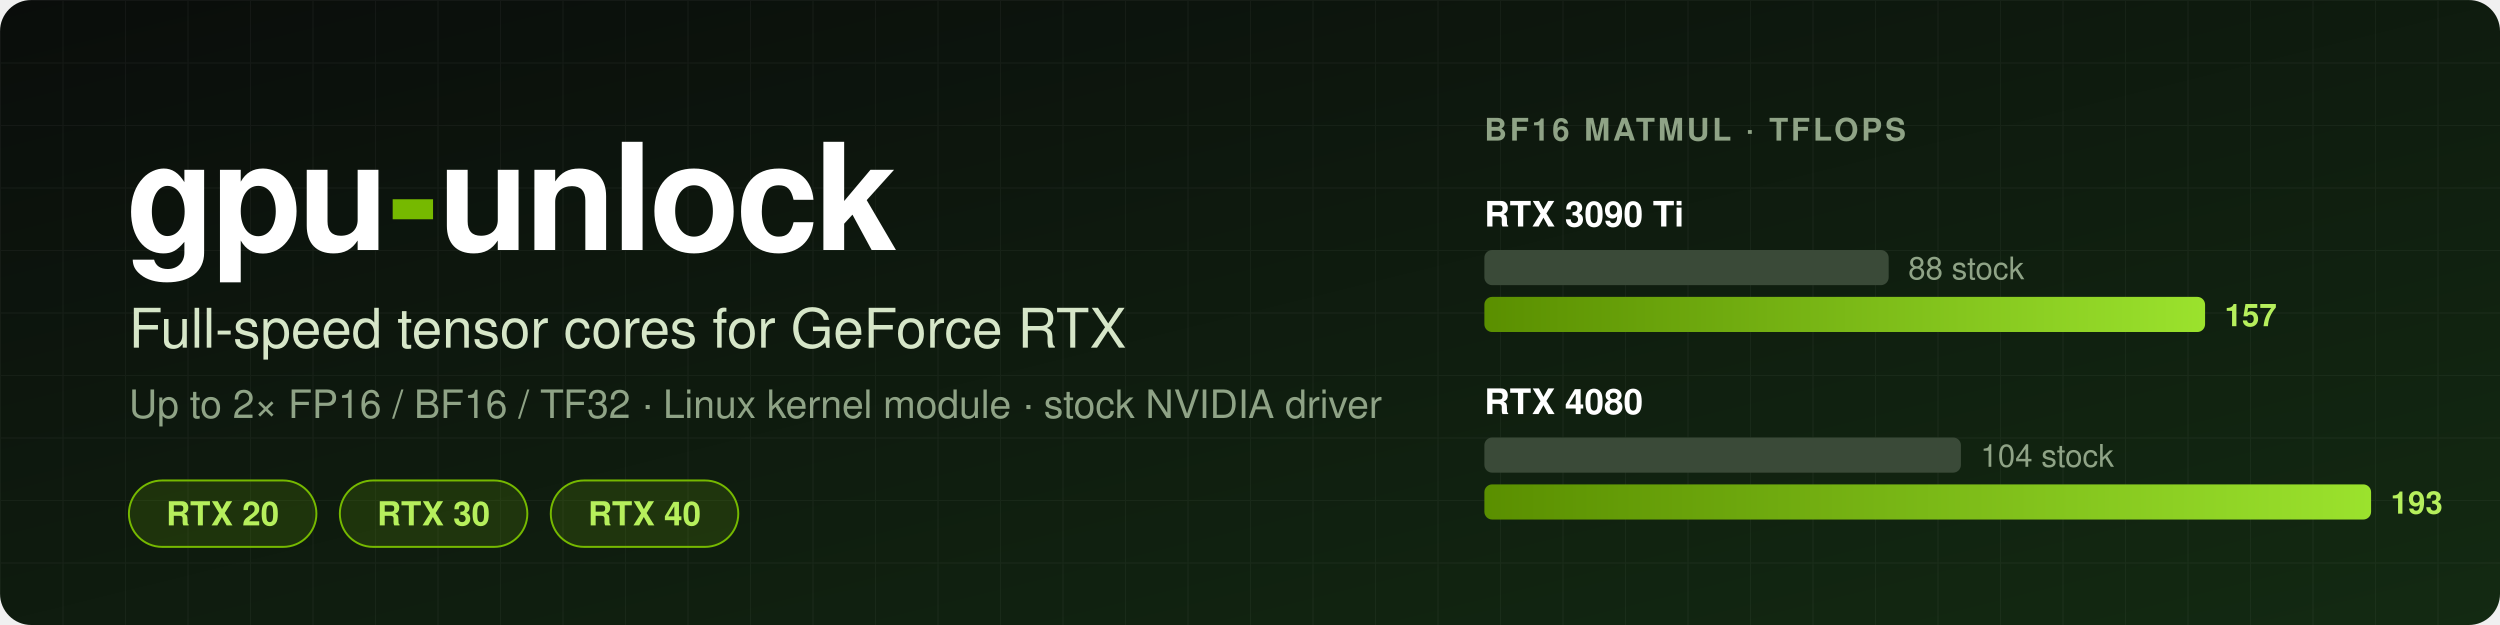
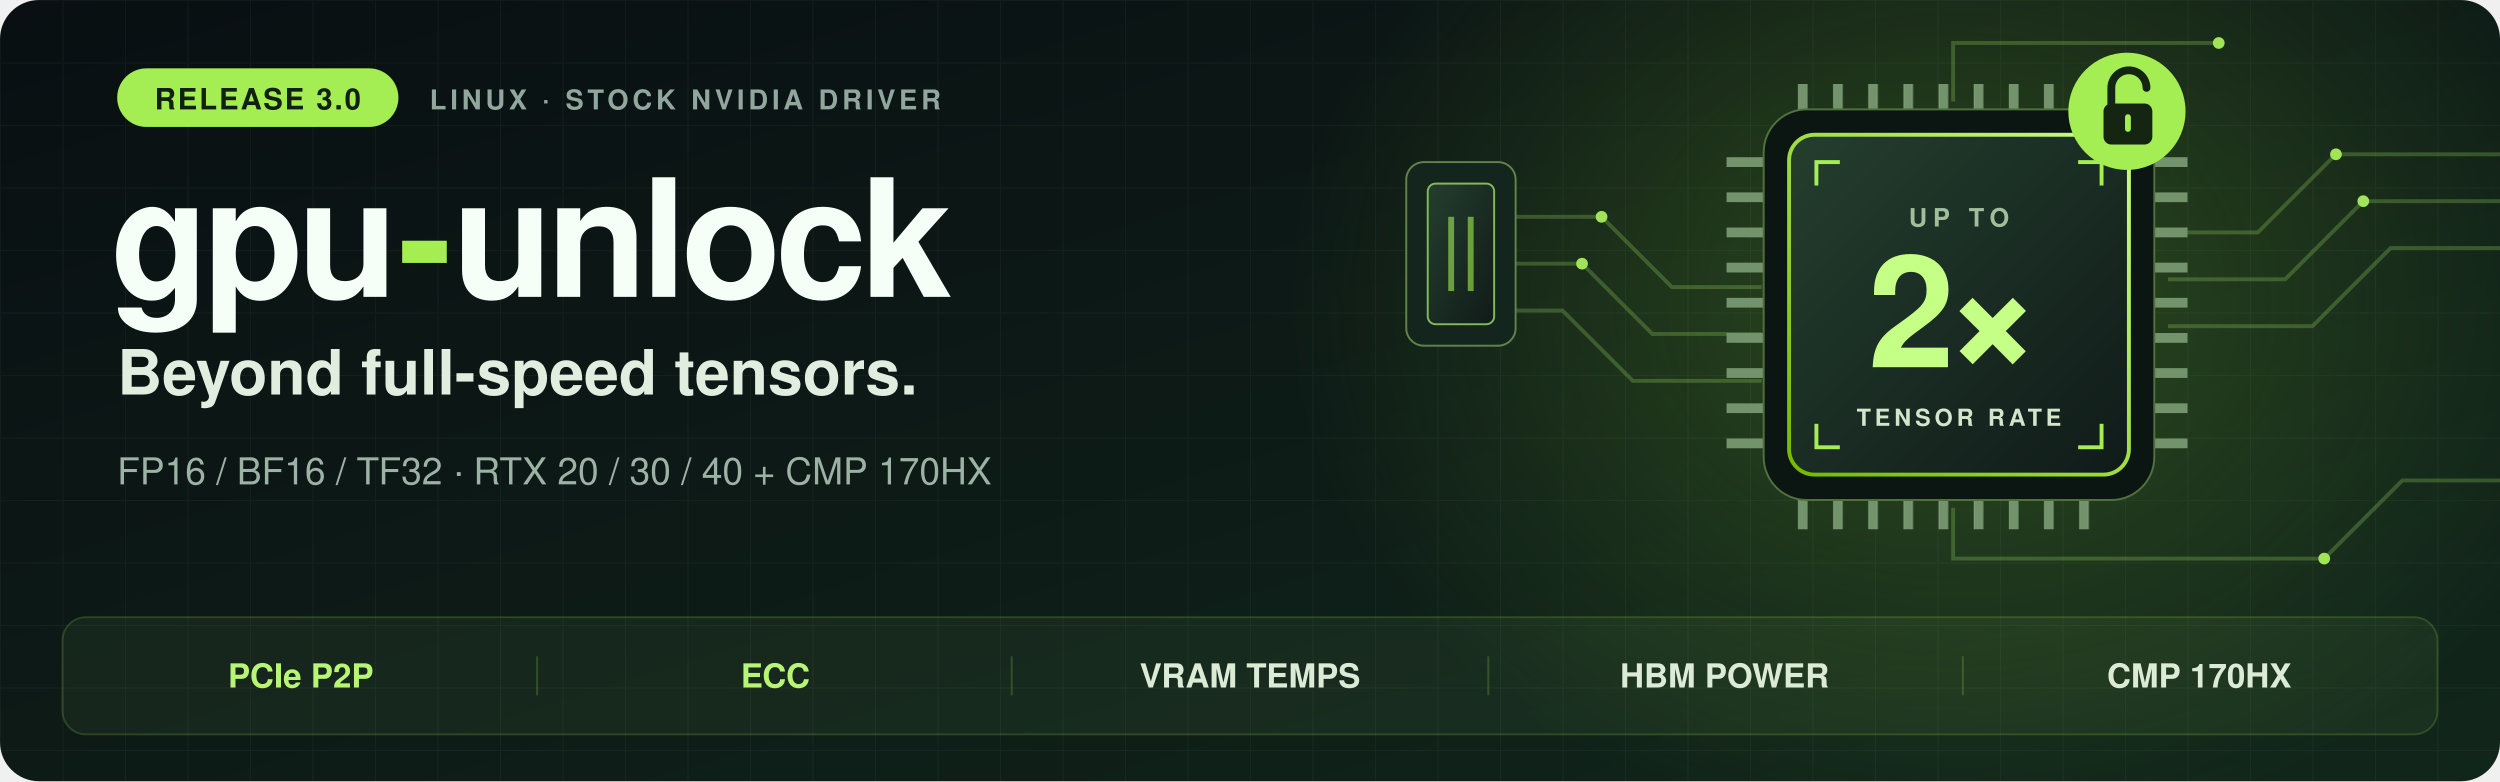
- <svg xmlns="http://www.w3.org/2000/svg" width="1280" height="320" viewBox="0 0 1280 320" font-family="-apple-system, BlinkMacSystemFont, 'Segoe UI', Helvetica, Arial, sans-serif">
+ <svg xmlns="http://www.w3.org/2000/svg" width="1280" height="400" viewBox="0 0 1280 400" role="img" aria-labelledby="title desc" font-family="-apple-system, BlinkMacSystemFont, 'Segoe UI', Helvetica, Arial, sans-serif">
  <defs>
    <linearGradient id="bg" x1="0" y1="0" x2="1" y2="1">
-       <stop offset="0" stop-color="#0a0d0b" />
-       <stop offset="1" stop-color="#132a12" />
+       <stop stop-color="#090f12" />
+       <stop offset="1" stop-color="#11261b" />
    </linearGradient>
-     <linearGradient id="hot" x1="0" y1="0" x2="1" y2="0">
-       <stop offset="0" stop-color="#5a8f00" />
-       <stop offset="1" stop-color="#9be22d" />
+     <radialGradient id="halo">
+       <stop stop-color="#9bea38" stop-opacity="0.22" />
+       <stop offset="1" stop-color="#9bea38" stop-opacity="0" />
+     </radialGradient>
+     <linearGradient id="green" x1="0" y1="1" x2="1" y2="0">
+       <stop stop-color="#76b900" />
+       <stop offset="1" stop-color="#cbff84" />
+     </linearGradient>
+     <linearGradient id="die" x1="0" y1="0" x2="1" y2="1">
+       <stop stop-color="#243e2d" />
+       <stop offset="1" stop-color="#101b19" />
    </linearGradient>
    <pattern id="grid" width="32" height="32" patternUnits="userSpaceOnUse">
-       <path d="M32 0H0V32" fill="none" stroke="#ffffff" stroke-opacity="0.04" />
+       <path d="M32 0H0V32" fill="none" stroke="#b6e8d0" stroke-opacity="0.045" />
    </pattern>
+     <pattern id="pins" width="18" height="18" patternUnits="userSpaceOnUse">
+       <path d="M5 0V18" stroke="#73936c" stroke-width="5" />
+     </pattern>
+     <clipPath id="frame">
+       <rect width="1280" height="400" rx="20" />
+     </clipPath>
  </defs>
-   <rect width="1280" height="320" rx="16" fill="url(#bg)" />
-   <rect width="1280" height="320" rx="16" fill="url(#grid)" />
-   <text x="64" y="128" font-size="76" font-weight="800" fill="#ffffff" letter-spacing="-2">gpu<tspan fill="#76b900">-</tspan>unlock</text>
-   <text x="66" y="178" font-size="28" fill="#d6e6c8">Full-speed tensor cores for GeForce RTX</text>
-   <text x="66" y="214" font-size="20" fill="#8fa386">Up to 2× FP16 / BF16 / TF32 · Linux kernel module · stock NVIDIA driver</text>
-   <g font-size="17" font-weight="600">
-     <rect x="66" y="246" width="96" height="34" rx="17" fill="#76b900" fill-opacity="0.16" stroke="#76b900" />
-     <text x="114" y="269" text-anchor="middle" fill="#b6ef5c">RTX 20</text>
-     <rect x="174" y="246" width="96" height="34" rx="17" fill="#76b900" fill-opacity="0.16" stroke="#76b900" />
-     <text x="222" y="269" text-anchor="middle" fill="#b6ef5c">RTX 30</text>
-     <rect x="282" y="246" width="96" height="34" rx="17" fill="#76b900" fill-opacity="0.16" stroke="#76b900" />
-     <text x="330" y="269" text-anchor="middle" fill="#b6ef5c">RTX 40</text>
-   </g>
-   <g transform="translate(760 72)">
-     <text x="0" y="0" font-size="16" font-weight="600" fill="#8fa386" letter-spacing="1.5">BF16 MATMUL · TFLOPS</text>
-     <text x="0" y="44" font-size="18" font-weight="700" fill="#ffffff">RTX 3090 Ti</text>
-     <rect x="0" y="56" width="207" height="18" rx="4" fill="#3a4a38" />
-     <text x="217" y="71" font-size="16" fill="#8fa386">88 stock</text>
-     <rect x="0" y="80" width="369" height="18" rx="4" fill="url(#hot)" />
-     <text x="379" y="95" font-size="16" font-weight="700" fill="#b6ef5c">157</text>
-     <text x="0" y="140" font-size="18" font-weight="700" fill="#ffffff">RTX 4080</text>
-     <rect x="0" y="152" width="244" height="18" rx="4" fill="#3a4a38" />
-     <text x="254" y="167" font-size="16" fill="#8fa386">104 stock</text>
-     <rect x="0" y="176" width="454" height="18" rx="4" fill="url(#hot)" />
-     <text x="464" y="191" font-size="16" font-weight="700" fill="#b6ef5c">193</text>
+   <g clip-path="url(#frame)">
+     <rect width="1280" height="400" fill="url(#bg)" />
+     <rect width="1280" height="400" fill="url(#grid)" />
+     <ellipse cx="1000" cy="154" rx="340" ry="280" fill="url(#halo)" />
+     <path d="M0 0H1280" stroke="url(#green)" stroke-width="6" />
+     <g fill="none" stroke="#8dc85b" stroke-opacity="0.3" stroke-width="2">
+       <path d="M766 111H820L856 147H902M766 135H810L846 171H902M766 159H800L836 195H902" />
+       <path d="M1110 119H1156L1196 79H1280M1110 143H1170L1210 103H1280M1110 167H1184L1224 127H1280" />
+       <path d="M1000 52V22H1136M1000 260V286H1190L1230 246H1280" />
+     </g>
+     <g fill="#a1e457">
+       <circle cx="820" cy="111" r="3" />
+       <circle cx="810" cy="135" r="3" />
+       <circle cx="1196" cy="79" r="3" />
+       <circle cx="1210" cy="103" r="3" />
+       <circle cx="1136" cy="22" r="3" />
+       <circle cx="1190" cy="286" r="3" />
+     </g>
+     <rect x="60" y="35" width="144" height="30" rx="15" fill="#a4ed52" />
+     <text x="132" y="56" text-anchor="middle" font-size="15" font-weight="800" letter-spacing="1" fill="#12200f">RELEASE 3.0</text>
+     <text x="220" y="56" font-size="14" font-weight="600" letter-spacing="2" fill="#91a79d">LINUX · STOCK NVIDIA DRIVER</text>
+     <text x="56" y="152" font-size="84" font-weight="800" fill="#f6fff7" letter-spacing="-3">gpu<tspan fill="#a4ed52">-</tspan>unlock</text>
+     <text x="60" y="202" font-size="32" font-weight="600" fill="#e0eddf">Beyond full-speed tensors.</text>
+     <text x="60" y="248" font-size="19" fill="#9cb2a4">FP16 / BF16 / TF32 · RTX 20 / 30 / 40 + CMP 170HX</text>
+     <rect x="720" y="83" width="56" height="94" rx="9" fill="#14251e" stroke="#618349" />
+     <rect x="731" y="94" width="34" height="72" rx="4" fill="url(#die)" stroke="#83b85a" />
+     <path d="M743 111V149M753 111V149" stroke="#a4ed52" stroke-width="3" opacity="0.6" />
+     <rect x="920" y="43" width="162" height="18" fill="url(#pins)" />
+     <rect x="920" y="253" width="162" height="18" fill="url(#pins)" />
+     <path d="M884 83H912M884 101H912M884 119H912M884 137H912M884 155H912M884 173H912M884 191H912M884 209H912M884 227H912M1092 83H1120M1092 101H1120M1092 119H1120M1092 137H1120M1092 155H1120M1092 173H1120M1092 191H1120M1092 209H1120M1092 227H1120" stroke="#73936c" stroke-width="5" />
+     <rect x="903" y="56" width="200" height="200" rx="22" fill="#0b1612" stroke="#50713e" />
+     <rect x="916" y="69" width="174" height="174" rx="13" fill="url(#die)" stroke="url(#green)" stroke-width="2" />
+     <path d="M930 95V83H942M1064 83H1076V95M930 217V229H942M1064 229H1076V217" fill="none" stroke="#a4ed52" stroke-width="2" />
+     <text x="1003" y="116" text-anchor="middle" font-size="13" font-weight="700" letter-spacing="3" fill="#a2bd9b">UP TO</text>
+     <text x="1000" y="188" text-anchor="middle" font-size="80" font-weight="800" letter-spacing="-4" fill="#c5ff85">2×</text>
+     <text x="1003" y="218" text-anchor="middle" font-size="12" font-weight="700" letter-spacing="2" fill="#d3e6cd">TENSOR RATE</text>
+     <g transform="translate(1072 35)">
+       <circle cx="17" cy="22" r="30" fill="#a4ed52" />
+       <path d="M9 18V10A9 9 0 0 1 27 10" fill="none" stroke="#142511" stroke-width="4" stroke-linecap="round" />
+       <rect x="5" y="18" width="25" height="21" rx="4" fill="#142511" />
+       <path d="M17.5 25V31" stroke="#a4ed52" stroke-width="3" stroke-linecap="round" />
+     </g>
+     <rect x="32" y="316" width="1216" height="60" rx="12" fill="#b6ef80" fill-opacity="0.06" stroke="#a4ed52" stroke-opacity="0.18" />
+     <g font-size="17" font-weight="700" fill="#dcebd5" text-anchor="middle">
+       <text x="154" y="352" fill="#b7f573">PCIe P2P</text>
+       <text x="397" y="352" fill="#b7f573">ECC</text>
+       <text x="640" y="352">VRAM TEMPS</text>
+       <text x="883" y="352">HBM POWER</text>
+       <text x="1126" y="352">CMP 170HX</text>
+     </g>
+     <path d="M275 336V356M518 336V356M762 336V356M1005 336V356" stroke="#a4ed52" stroke-opacity="0.2" />
  </g>
</svg>
